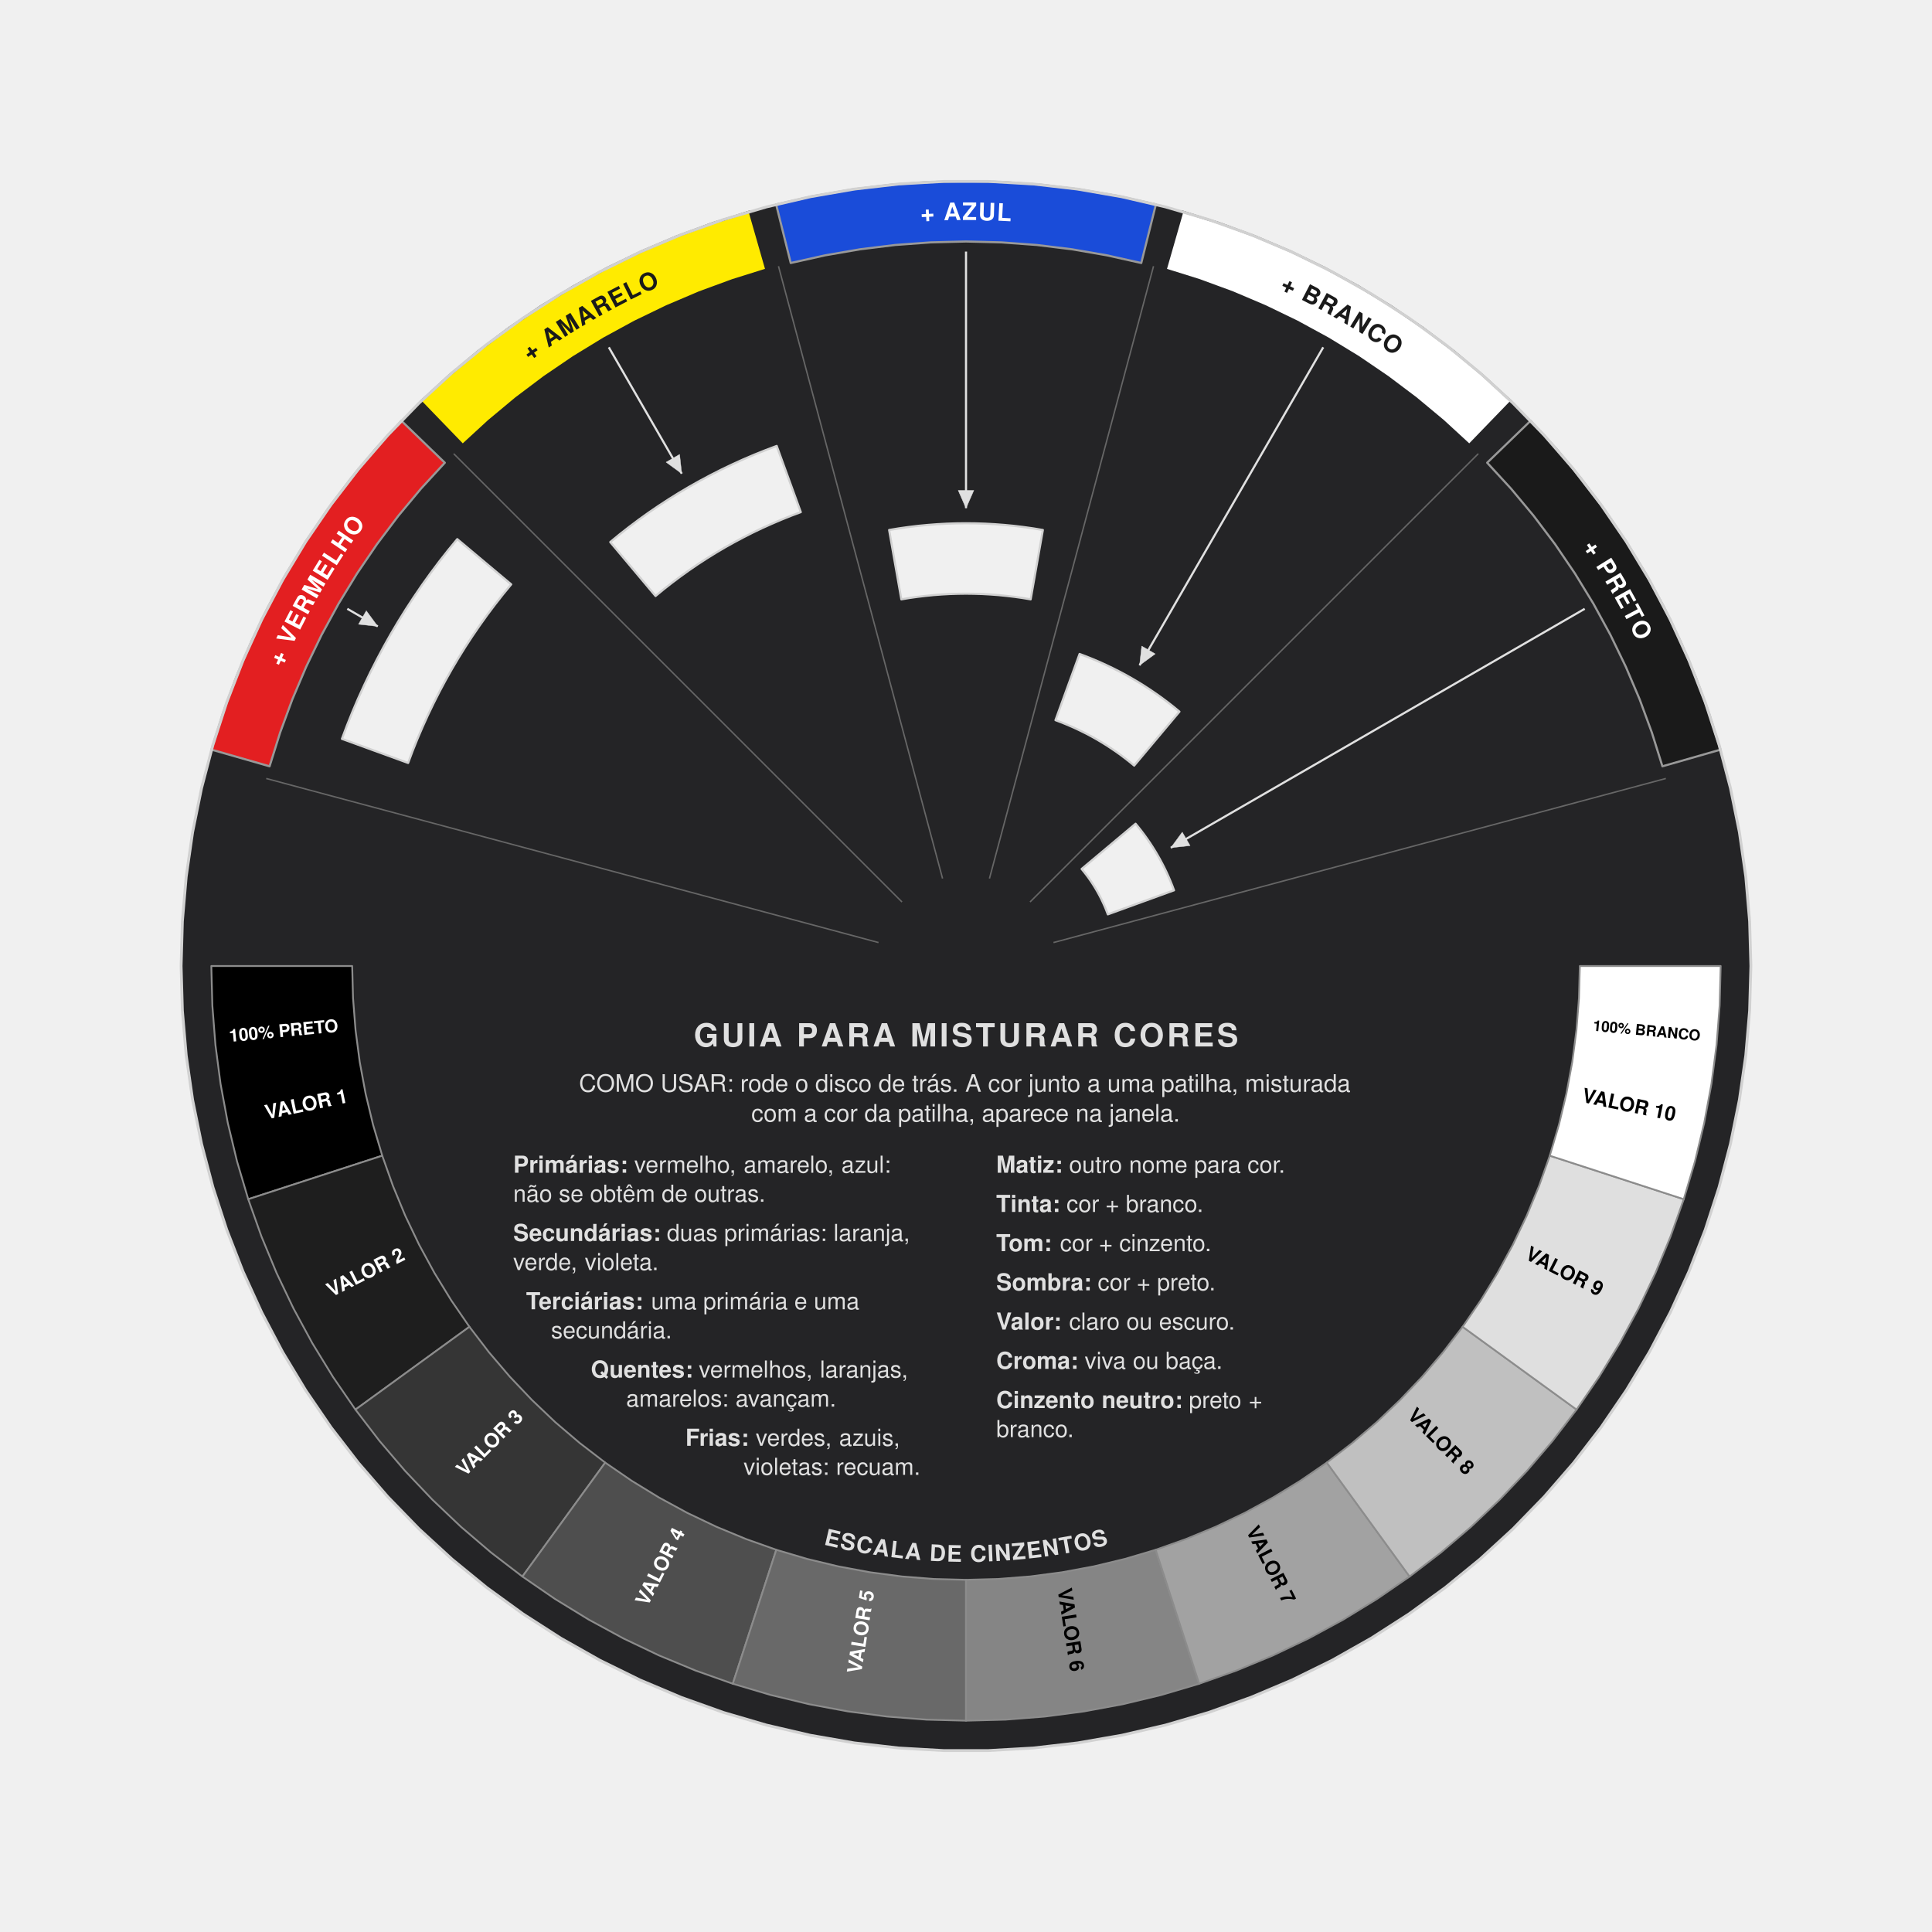
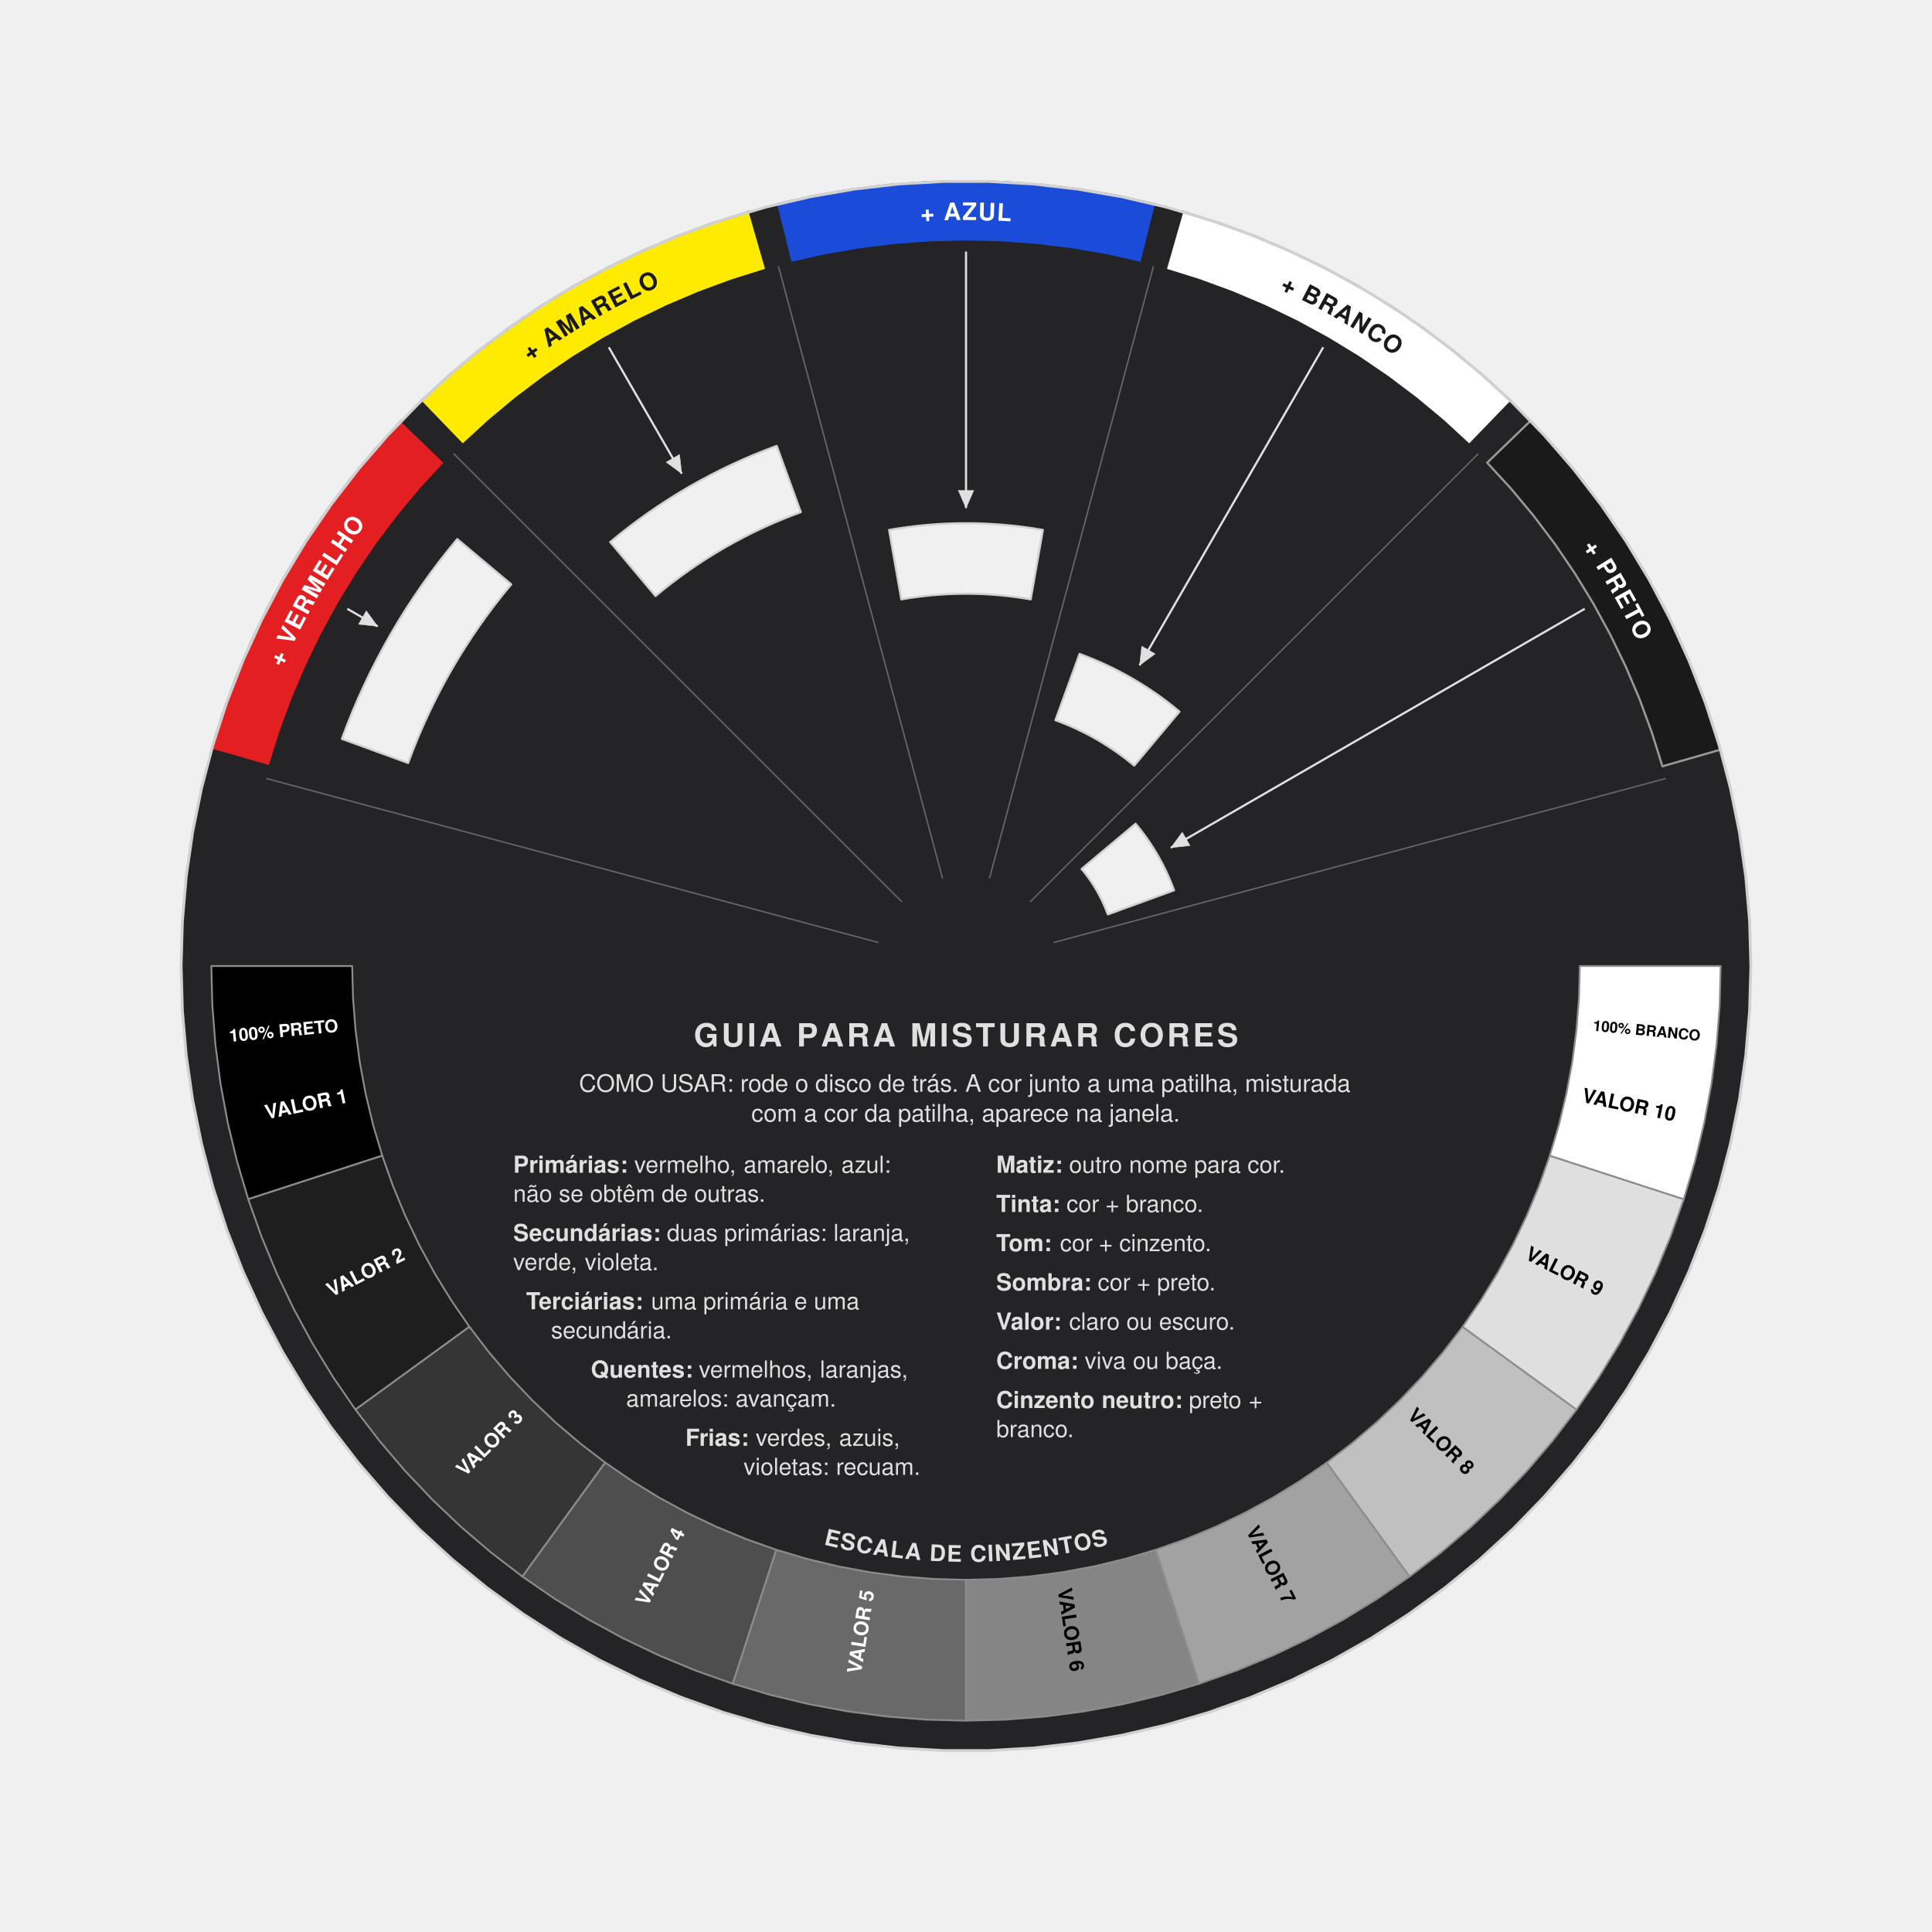
<svg xmlns="http://www.w3.org/2000/svg" viewBox="0 0 544.25 544.25" font-family="Helvetica, Arial, 'Liberation Sans', sans-serif">
  <path d="M493.23,272.13 L492.87,259.50 L491.79,246.92 L489.99,234.42 L487.48,222.05 L484.27,209.83 L480.37,197.82 L475.79,186.06 L470.54,174.57 L464.65,163.40 L458.13,152.59 L451.00,142.17 L443.29,132.17 L435.02,122.62 L426.22,113.57 L416.92,105.03 L407.14,97.03 L396.93,89.61 L386.30,82.79 L375.31,76.58 L363.98,71.00 L352.34,66.09 L340.45,61.85 L328.33,58.29 L316.03,55.43 L303.59,53.27 L291.05,51.83 L278.44,51.11 L265.81,51.11 L253.21,51.83 L240.66,53.27 L228.22,55.43 L215.92,58.29 L203.80,61.85 L191.91,66.09 L180.28,71.00 L168.94,76.58 L157.95,82.79 L147.33,89.61 L137.11,97.03 L127.33,105.03 L118.03,113.57 L109.23,122.62 L100.96,132.17 L93.25,142.17 L86.12,152.59 L79.60,163.40 L73.71,174.57 L68.46,186.06 L63.88,197.82 L59.98,209.83 L56.77,222.05 L54.26,234.42 L52.46,246.92 L51.38,259.50 L51.02,272.13 L51.38,284.75 L52.46,297.33 L54.26,309.83 L56.77,322.20 L59.98,334.42 L63.88,346.43 L68.46,358.19 L73.71,369.68 L79.60,380.85 L86.12,391.66 L93.25,402.09 L100.96,412.09 L109.23,421.63 L118.03,430.69 L127.33,439.22 L137.11,447.22 L147.33,454.64 L157.95,461.47 L168.94,467.68 L180.28,473.25 L191.91,478.16 L203.80,482.41 L215.92,485.96 L228.22,488.82 L240.66,490.98 L253.21,492.42 L265.81,493.14 L278.44,493.14 L291.05,492.42 L303.59,490.98 L316.03,488.82 L328.33,485.96 L340.45,482.41 L352.34,478.16 L363.98,473.25 L375.31,467.68 L386.30,461.47 L396.93,454.64 L407.14,447.22 L416.92,439.22 L426.22,430.69 L435.02,421.63 L443.29,412.09 L451.00,402.09 L458.13,391.66 L464.65,380.85 L470.54,369.68 L475.79,358.19 L480.37,346.43 L484.27,334.42 L487.48,322.20 L489.99,309.83 L491.79,297.33 L492.87,284.75 Z M128.81,151.87 L126.22,155.02 L123.70,158.23 L121.25,161.50 L118.87,164.82 L116.57,168.19 L114.34,171.60 L112.18,175.07 L110.10,178.58 L108.10,182.14 L106.18,185.74 L104.33,189.38 L102.57,193.06 L100.88,196.78 L99.28,200.53 L97.76,204.32 L96.32,208.14 L114.97,214.93 L116.25,211.51 L117.61,208.12 L119.05,204.77 L120.55,201.45 L122.13,198.16 L123.78,194.90 L125.50,191.68 L127.29,188.50 L129.15,185.36 L131.07,182.27 L133.07,179.21 L135.13,176.20 L137.25,173.23 L139.44,170.31 L141.69,167.44 L144.01,164.62 Z M218.80,125.62 L215.62,126.82 L212.46,128.09 L209.34,129.42 L206.24,130.83 L203.17,132.30 L200.14,133.84 L197.14,135.44 L194.17,137.11 L191.25,138.84 L188.36,140.64 L185.51,142.50 L182.70,144.42 L179.94,146.40 L177.22,148.44 L174.54,150.54 L171.91,152.70 L184.67,167.90 L186.96,166.01 L189.30,164.18 L191.67,162.40 L194.08,160.67 L196.53,158.99 L199.02,157.37 L201.54,155.80 L204.09,154.29 L206.68,152.84 L209.30,151.44 L211.95,150.09 L214.62,148.81 L217.33,147.59 L220.06,146.42 L222.81,145.31 L225.59,144.27 Z M293.78,149.30 L291.10,148.85 L288.41,148.47 L285.70,148.14 L283.00,147.88 L280.28,147.67 L277.57,147.52 L274.85,147.43 L272.13,147.40 L269.41,147.43 L266.69,147.52 L263.97,147.67 L261.26,147.88 L258.55,148.14 L255.85,148.47 L253.15,148.85 L250.47,149.30 L253.91,168.84 L256.17,168.46 L258.44,168.14 L260.71,167.87 L262.98,167.64 L265.27,167.47 L267.55,167.34 L269.84,167.27 L272.13,167.24 L274.41,167.27 L276.70,167.34 L278.99,167.47 L281.27,167.64 L283.54,167.87 L285.82,168.14 L288.08,168.46 L290.34,168.84 Z M332.25,200.47 L330.68,199.17 L329.07,197.91 L327.44,196.69 L325.78,195.50 L324.10,194.35 L322.39,193.23 L320.65,192.15 L318.90,191.12 L317.12,190.11 L315.32,189.15 L313.50,188.23 L311.66,187.35 L309.80,186.50 L307.92,185.70 L306.03,184.94 L304.12,184.22 L297.33,202.87 L298.84,203.44 L300.33,204.04 L301.81,204.67 L303.27,205.33 L304.72,206.03 L306.16,206.75 L307.58,207.51 L308.98,208.30 L310.36,209.12 L311.73,209.97 L313.07,210.85 L314.40,211.75 L315.71,212.69 L316.99,213.66 L318.26,214.65 L319.50,215.67 Z M330.73,250.80 L330.25,249.52 L329.74,248.26 L329.21,247.01 L328.65,245.77 L328.06,244.54 L327.44,243.33 L326.80,242.13 L326.13,240.94 L325.44,239.77 L324.72,238.62 L323.98,237.48 L323.21,236.36 L322.42,235.25 L321.60,234.16 L320.76,233.09 L319.90,232.04 L304.70,244.79 L305.29,245.51 L305.86,246.24 L306.42,246.98 L306.96,247.74 L307.48,248.50 L307.99,249.28 L308.48,250.07 L308.95,250.87 L309.40,251.67 L309.84,252.49 L310.26,253.32 L310.66,254.16 L311.04,255.00 L311.41,255.85 L311.75,256.72 L312.08,257.58 Z" fill="#242426" fill-rule="evenodd" />
-   <path d="M113.08,118.54 L105.77,126.49 L98.85,134.79 L92.35,143.42 L86.27,152.35 L80.65,161.57 L75.47,171.06 L70.77,180.79 L66.55,190.73 L62.82,200.87 L59.59,211.18 L75.94,215.87 L78.92,206.35 L82.36,196.99 L86.26,187.81 L90.60,178.83 L95.37,170.08 L100.57,161.57 L106.18,153.32 L112.18,145.35 L118.56,137.69 L125.31,130.35 Z" fill="#e31f21" stroke="#999999" stroke-width="0.60" stroke-linejoin="round" />
+   <path d="M113.08,118.54 L105.77,126.49 L98.85,134.79 L92.35,143.42 L86.27,152.35 L80.65,161.57 L75.47,171.06 L70.77,180.79 L66.55,190.73 L62.82,200.87 L59.59,211.18 L75.94,215.87 L78.92,206.35 L82.36,196.99 L86.26,187.81 L90.60,178.83 L95.37,170.08 L100.57,161.57 L106.18,153.32 L112.18,145.35 L118.56,137.69 L125.31,130.35 Z" fill="#e31f21" stroke="#242426" stroke-width="0.60" stroke-linejoin="round" />
  <text x="79.51" y="188.06" font-size="6.80" fill="#ffffff" font-weight="bold" transform="rotate(-65.88 79.51 188.06)">+</text>
  <text x="82.19" y="182.17" font-size="6.80" fill="#ffffff" font-weight="bold" transform="rotate(-64.04 82.19 182.17)">V</text>
  <text x="84.31" y="177.83" font-size="6.80" fill="#ffffff" font-weight="bold" transform="rotate(-62.72 84.31 177.83)">E</text>
  <text x="86.52" y="173.53" font-size="6.80" fill="#ffffff" font-weight="bold" transform="rotate(-61.35 86.52 173.53)">R</text>
  <text x="89.02" y="168.96" font-size="6.80" fill="#ffffff" font-weight="bold" transform="rotate(-59.83 89.02 168.96)">M</text>
  <text x="92.03" y="163.81" font-size="6.80" fill="#ffffff" font-weight="bold" transform="rotate(-58.36 92.03 163.81)">E</text>
  <text x="94.57" y="159.69" font-size="6.80" fill="#ffffff" font-weight="bold" transform="rotate(-57.09 94.57 159.69)">L</text>
  <text x="96.99" y="155.95" font-size="6.80" fill="#ffffff" font-weight="bold" transform="rotate(-55.77 96.99 155.95)">H</text>
  <text x="99.92" y="151.65" font-size="6.80" fill="#ffffff" font-weight="bold" transform="rotate(-54.30 99.92 151.65)">O</text>
  <path d="M128.81,151.87 L126.22,155.02 L123.70,158.23 L121.25,161.50 L118.87,164.82 L116.57,168.19 L114.34,171.60 L112.18,175.07 L110.10,178.58 L108.10,182.14 L106.18,185.74 L104.33,189.38 L102.57,193.06 L100.88,196.78 L99.28,200.53 L97.76,204.32 L96.32,208.14 L114.97,214.93 L116.25,211.51 L117.61,208.12 L119.05,204.77 L120.55,201.45 L122.13,198.16 L123.78,194.90 L125.50,191.68 L127.29,188.50 L129.15,185.36 L131.07,182.27 L133.07,179.21 L135.13,176.20 L137.25,173.23 L139.44,170.31 L141.69,167.44 L144.01,164.62 Z" fill="none" stroke="#d1d1d1" stroke-width="0.60" stroke-linejoin="round" />
  <path d="M97.83,171.50 L106.42,176.46" fill="none" stroke="#e0e0e0" stroke-width="0.60" stroke-linejoin="round" />
  <path d="M106.42,176.46 L100.99,175.86 L103.19,172.05 Z" fill="#e0e0e0" stroke="#e0e0e0" stroke-width="0.10" stroke-linejoin="round" />
  <path d="M211.18,59.59 L200.87,62.82 L190.73,66.55 L180.79,70.77 L171.06,75.47 L161.57,80.65 L152.35,86.27 L143.42,92.35 L134.79,98.85 L126.49,105.77 L118.54,113.08 L130.35,125.31 L137.69,118.56 L145.35,112.18 L153.32,106.18 L161.57,100.57 L170.08,95.37 L178.83,90.60 L187.81,86.26 L196.99,82.36 L206.35,78.92 L215.87,75.94 Z" fill="#ffeb00" stroke="#242426" stroke-width="0.60" stroke-linejoin="round" />
  <text x="149.16" y="101.70" font-size="6.80" fill="#1a1a1a" font-weight="bold" transform="rotate(-35.27 149.16 101.70)">+</text>
  <text x="154.45" y="97.99" font-size="6.80" fill="#1a1a1a" font-weight="bold" transform="rotate(-33.38 154.45 97.99)">A</text>
  <text x="158.80" y="95.13" font-size="6.80" fill="#1a1a1a" font-weight="bold" transform="rotate(-31.86 158.80 95.13)">M</text>
  <text x="163.87" y="91.99" font-size="6.80" fill="#1a1a1a" font-weight="bold" transform="rotate(-30.33 163.87 91.99)">A</text>
  <text x="168.37" y="89.36" font-size="6.80" fill="#1a1a1a" font-weight="bold" transform="rotate(-28.91 168.37 89.36)">R</text>
  <text x="172.93" y="86.85" font-size="6.80" fill="#1a1a1a" font-weight="bold" transform="rotate(-27.54 172.93 86.85)">E</text>
  <text x="177.22" y="84.61" font-size="6.80" fill="#1a1a1a" font-weight="bold" transform="rotate(-26.28 177.22 84.61)">L</text>
  <text x="181.22" y="82.64" font-size="6.80" fill="#1a1a1a" font-weight="bold" transform="rotate(-24.91 181.22 82.64)">O</text>
  <path d="M218.80,125.62 L215.62,126.82 L212.46,128.09 L209.34,129.42 L206.24,130.83 L203.17,132.30 L200.14,133.84 L197.14,135.44 L194.17,137.11 L191.25,138.84 L188.36,140.64 L185.51,142.50 L182.70,144.42 L179.94,146.40 L177.22,148.44 L174.54,150.54 L171.91,152.70 L184.67,167.90 L186.96,166.01 L189.30,164.18 L191.67,162.40 L194.08,160.67 L196.53,158.99 L199.02,157.37 L201.54,155.80 L204.09,154.29 L206.68,152.84 L209.30,151.44 L211.95,150.09 L214.62,148.81 L217.33,147.59 L220.06,146.42 L222.81,145.31 L225.59,144.27 Z" fill="none" stroke="#d1d1d1" stroke-width="0.60" stroke-linejoin="round" />
  <path d="M171.50,97.83 L192.05,133.43" fill="none" stroke="#e0e0e0" stroke-width="0.60" stroke-linejoin="round" />
  <path d="M192.05,133.43 L187.64,130.20 L191.45,128.00 Z" fill="#e0e0e0" stroke="#e0e0e0" stroke-width="0.10" stroke-linejoin="round" />
-   <path d="M325.62,57.59 L315.07,55.23 L304.43,53.40 L293.70,52.08 L282.93,51.29 L272.13,51.02 L261.33,51.29 L250.55,52.08 L239.83,53.40 L229.18,55.23 L218.64,57.59 L222.75,74.09 L232.48,71.92 L242.31,70.22 L252.21,69.01 L262.16,68.28 L272.13,68.03 L282.10,68.28 L292.04,69.01 L301.94,70.22 L311.77,71.92 L321.50,74.09 Z" fill="#1a4cd9" stroke="#999999" stroke-width="0.60" stroke-linejoin="round" />
+   <path d="M325.62,57.59 L315.07,55.23 L304.43,53.40 L293.70,52.08 L282.93,51.29 L272.13,51.02 L261.33,51.29 L250.55,52.08 L239.83,53.40 L229.18,55.23 L218.64,57.59 L222.75,74.09 L232.48,71.92 L242.31,70.22 L252.21,69.01 L262.16,68.28 L272.13,68.03 L282.10,68.28 L292.04,69.01 L301.94,70.22 L311.77,71.92 L321.50,74.09 Z" fill="#1a4cd9" stroke="#242426" stroke-width="0.60" stroke-linejoin="round" />
  <text x="259.39" y="62.35" font-size="6.80" fill="#ffffff" font-weight="bold" transform="rotate(-2.93 259.39 62.35)">+</text>
  <text x="265.84" y="62.06" font-size="6.80" fill="#ffffff" font-weight="bold" transform="rotate(-1.04 265.84 62.06)">A</text>
  <text x="271.05" y="61.97" font-size="6.80" fill="#ffffff" font-weight="bold" transform="rotate(0.27 271.05 61.97)">Z</text>
  <text x="275.51" y="61.99" font-size="6.80" fill="#ffffff" font-weight="bold" transform="rotate(1.59 275.51 61.99)">U</text>
  <text x="280.71" y="62.14" font-size="6.80" fill="#ffffff" font-weight="bold" transform="rotate(2.91 280.71 62.14)">L</text>
  <path d="M293.78,149.30 L291.10,148.85 L288.41,148.47 L285.70,148.14 L283.00,147.88 L280.28,147.67 L277.57,147.52 L274.85,147.43 L272.13,147.40 L269.41,147.43 L266.69,147.52 L263.97,147.67 L261.26,147.88 L258.55,148.14 L255.85,148.47 L253.15,148.85 L250.47,149.30 L253.91,168.84 L256.17,168.46 L258.44,168.14 L260.71,167.87 L262.98,167.64 L265.27,167.47 L267.55,167.34 L269.84,167.27 L272.13,167.24 L274.41,167.27 L276.70,167.34 L278.99,167.47 L281.27,167.64 L283.54,167.87 L285.82,168.14 L288.08,168.46 L290.34,168.84 Z" fill="none" stroke="#d1d1d1" stroke-width="0.60" stroke-linejoin="round" />
  <path d="M272.13,70.87 L272.13,143.15" fill="none" stroke="#e0e0e0" stroke-width="0.60" stroke-linejoin="round" />
  <path d="M272.13,143.15 L269.93,138.15 L274.33,138.15 Z" fill="#e0e0e0" stroke="#e0e0e0" stroke-width="0.10" stroke-linejoin="round" />
  <path d="M425.72,113.08 L417.76,105.77 L409.46,98.85 L400.83,92.35 L391.90,86.27 L382.68,80.65 L373.19,75.47 L363.46,70.77 L353.52,66.55 L343.38,62.82 L333.07,59.59 L328.38,75.94 L337.90,78.92 L347.26,82.36 L356.44,86.26 L365.42,90.60 L374.17,95.37 L382.69,100.57 L390.93,106.18 L398.90,112.18 L406.56,118.56 L413.90,125.31 Z" fill="#ffffff" stroke="#242426" stroke-width="0.60" stroke-linejoin="round" />
  <text x="360.43" y="81.42" font-size="6.80" fill="#1a1a1a" font-weight="bold" transform="rotate(25.39 360.43 81.42)">+</text>
  <text x="366.26" y="84.22" font-size="6.80" fill="#1a1a1a" font-weight="bold" transform="rotate(27.28 366.26 84.22)">B</text>
  <text x="370.89" y="86.61" font-size="6.80" fill="#1a1a1a" font-weight="bold" transform="rotate(28.70 370.89 86.61)">R</text>
  <text x="375.45" y="89.12" font-size="6.80" fill="#1a1a1a" font-weight="bold" transform="rotate(30.12 375.45 89.12)">A</text>
  <text x="379.96" y="91.73" font-size="6.80" fill="#1a1a1a" font-weight="bold" transform="rotate(31.54 379.96 91.73)">N</text>
  <text x="384.40" y="94.46" font-size="6.80" fill="#1a1a1a" font-weight="bold" transform="rotate(32.96 384.40 94.46)">C</text>
  <text x="388.77" y="97.30" font-size="6.80" fill="#1a1a1a" font-weight="bold" transform="rotate(34.43 388.77 97.30)">O</text>
  <path d="M332.25,200.47 L330.68,199.17 L329.07,197.91 L327.44,196.69 L325.78,195.50 L324.10,194.35 L322.39,193.23 L320.65,192.15 L318.90,191.12 L317.12,190.11 L315.32,189.15 L313.50,188.23 L311.66,187.35 L309.80,186.50 L307.92,185.70 L306.03,184.94 L304.12,184.22 L297.33,202.87 L298.84,203.44 L300.33,204.04 L301.81,204.67 L303.27,205.33 L304.72,206.03 L306.16,206.75 L307.58,207.51 L308.98,208.30 L310.36,209.12 L311.73,209.97 L313.07,210.85 L314.40,211.75 L315.71,212.69 L316.99,213.66 L318.26,214.65 L319.50,215.67 Z" fill="none" stroke="#d1d1d1" stroke-width="0.60" stroke-linejoin="round" />
  <path d="M372.76,97.83 L321.02,187.43" fill="none" stroke="#e0e0e0" stroke-width="0.60" stroke-linejoin="round" />
  <path d="M321.02,187.43 L321.62,182.00 L325.43,184.20 Z" fill="#e0e0e0" stroke="#e0e0e0" stroke-width="0.10" stroke-linejoin="round" />
  <path d="M484.66,211.18 L481.43,200.87 L477.70,190.73 L473.48,180.79 L468.78,171.06 L463.61,161.57 L457.98,152.35 L451.90,143.42 L445.40,134.79 L438.49,126.49 L431.17,118.54 L418.94,130.35 L425.69,137.69 L432.07,145.35 L438.08,153.32 L443.68,161.57 L448.88,170.08 L453.65,178.83 L457.99,187.81 L461.89,196.99 L465.33,206.35 L468.31,215.87 Z" fill="#1a1a1a" stroke="#999999" stroke-width="0.60" stroke-linejoin="round" />
  <text x="445.87" y="153.88" font-size="6.80" fill="#ffffff" font-weight="bold" transform="rotate(56.30 445.87 153.88)">+</text>
  <text x="449.42" y="159.28" font-size="6.80" fill="#ffffff" font-weight="bold" transform="rotate(58.14 449.42 159.28)">P</text>
  <text x="451.97" y="163.39" font-size="6.80" fill="#ffffff" font-weight="bold" transform="rotate(59.51 451.97 163.39)">R</text>
  <text x="454.61" y="167.88" font-size="6.80" fill="#ffffff" font-weight="bold" transform="rotate(60.88 454.61 167.88)">E</text>
  <text x="456.96" y="172.11" font-size="6.80" fill="#ffffff" font-weight="bold" transform="rotate(62.15 456.96 172.11)">T</text>
  <text x="459.04" y="176.04" font-size="6.80" fill="#ffffff" font-weight="bold" transform="rotate(63.52 459.04 176.04)">O</text>
  <path d="M330.73,250.80 L330.25,249.52 L329.74,248.26 L329.21,247.01 L328.65,245.77 L328.06,244.54 L327.44,243.33 L326.80,242.13 L326.13,240.94 L325.44,239.77 L324.72,238.62 L323.98,237.48 L323.21,236.36 L322.42,235.25 L321.60,234.16 L320.76,233.09 L319.90,232.04 L304.70,244.79 L305.29,245.51 L305.86,246.24 L306.42,246.98 L306.96,247.74 L307.48,248.50 L307.99,249.28 L308.48,250.07 L308.95,250.87 L309.40,251.67 L309.84,252.49 L310.26,253.32 L310.66,254.16 L311.04,255.00 L311.41,255.85 L311.75,256.72 L312.08,257.58 Z" fill="none" stroke="#d1d1d1" stroke-width="0.60" stroke-linejoin="round" />
  <path d="M446.42,171.50 L329.82,238.82" fill="none" stroke="#e0e0e0" stroke-width="0.60" stroke-linejoin="round" />
  <path d="M329.82,238.82 L333.05,234.41 L335.25,238.22 Z" fill="#e0e0e0" stroke="#e0e0e0" stroke-width="0.10" stroke-linejoin="round" />
  <path d="M247.48,265.52 L74.99,219.30" fill="none" stroke="#666666" stroke-width="0.40" stroke-linejoin="round" />
  <path d="M254.09,254.09 L127.81,127.81" fill="none" stroke="#666666" stroke-width="0.40" stroke-linejoin="round" />
  <path d="M265.52,247.48 L219.30,74.99" fill="none" stroke="#666666" stroke-width="0.40" stroke-linejoin="round" />
  <path d="M278.73,247.48 L324.95,74.99" fill="none" stroke="#666666" stroke-width="0.40" stroke-linejoin="round" />
  <path d="M290.17,254.09 L416.44,127.81" fill="none" stroke="#666666" stroke-width="0.40" stroke-linejoin="round" />
  <path d="M296.77,265.52 L469.27,219.30" fill="none" stroke="#666666" stroke-width="0.40" stroke-linejoin="round" />
  <path d="M59.53,272.13 L59.82,283.25 L60.69,294.35 L62.14,305.38 L64.17,316.33 L66.77,327.15 L69.93,337.82 L107.68,325.56 L105.10,316.88 L102.99,308.08 L101.34,299.18 L100.16,290.20 L99.45,281.18 L99.21,272.13 Z" fill="#000000" stroke="#8c8c8c" stroke-width="0.50" stroke-linejoin="round" />
  <text x="64.68" y="293.52" font-size="4.95" fill="#ffffff" font-weight="bold" transform="rotate(-5.40 64.68 293.52)">100% PRETO</text>
  <text x="75.08" y="315.35" font-size="5.60" fill="#ffffff" font-weight="bold" transform="rotate(-11.80 75.08 315.35)">VALOR 1</text>
  <path d="M69.93,337.82 L73.65,348.31 L77.91,358.60 L82.70,368.64 L88.01,378.43 L93.83,387.92 L100.13,397.09 L132.24,373.76 L127.11,366.30 L122.38,358.58 L118.06,350.63 L114.16,342.46 L110.70,334.09 L107.68,325.56 Z" fill="#1e1e1e" stroke="#8c8c8c" stroke-width="0.50" stroke-linejoin="round" />
  <text x="93.31" y="365.50" font-size="5.60" fill="#ffffff" font-weight="bold" transform="rotate(-27.00 93.31 365.50)">VALOR 2</text>
  <path d="M100.13,397.09 L106.91,405.92 L114.13,414.38 L121.80,422.46 L129.87,430.12 L138.33,437.35 L147.16,444.12 L170.49,412.02 L163.31,406.50 L156.42,400.63 L149.86,394.39 L143.63,387.83 L137.75,380.94 L132.24,373.76 Z" fill="#353535" stroke="#8c8c8c" stroke-width="0.50" stroke-linejoin="round" />
  <text x="130.91" y="416.19" font-size="5.60" fill="#ffffff" font-weight="bold" transform="rotate(-45.00 130.91 416.19)">VALOR 3</text>
  <path d="M147.16,444.12 L156.34,450.43 L165.83,456.24 L175.61,461.55 L185.65,466.34 L195.94,470.60 L206.43,474.32 L218.69,436.58 L210.16,433.55 L201.80,430.09 L193.62,426.19 L185.67,421.87 L177.95,417.14 L170.49,412.02 Z" fill="#4e4e4e" stroke="#8c8c8c" stroke-width="0.50" stroke-linejoin="round" />
  <text x="182.34" y="452.77" font-size="5.60" fill="#ffffff" font-weight="bold" transform="rotate(-63.00 182.34 452.77)">VALOR 4</text>
  <path d="M206.43,474.32 L217.10,477.48 L227.92,480.08 L238.87,482.11 L249.90,483.56 L261.00,484.43 L272.13,484.72 L272.13,445.04 L263.08,444.80 L254.05,444.09 L245.08,442.91 L236.18,441.26 L227.37,439.15 L218.69,436.58 Z" fill="#696969" stroke="#8c8c8c" stroke-width="0.50" stroke-linejoin="round" />
  <text x="242.56" y="471.68" font-size="5.60" fill="#ffffff" font-weight="bold" transform="rotate(-81.00 242.56 471.68)">VALOR 5</text>
  <path d="M272.13,484.72 L283.25,484.43 L294.35,483.56 L305.38,482.11 L316.33,480.08 L327.15,477.48 L337.82,474.32 L325.56,436.58 L316.88,439.15 L308.08,441.26 L299.18,442.91 L290.20,444.09 L281.18,444.80 L272.13,445.04 Z" fill="#858585" stroke="#8c8c8c" stroke-width="0.50" stroke-linejoin="round" />
  <text x="297.89" y="447.71" font-size="5.60" fill="#000000" font-weight="bold" transform="rotate(81.00 297.89 447.71)">VALOR 6</text>
  <path d="M337.82,474.32 L348.31,470.60 L358.60,466.34 L368.64,461.55 L378.43,456.24 L387.92,450.43 L397.09,444.12 L373.76,412.02 L366.30,417.14 L358.58,421.87 L350.63,426.19 L342.46,430.09 L334.09,433.55 L325.56,436.58 Z" fill="#a2a2a2" stroke="#8c8c8c" stroke-width="0.50" stroke-linejoin="round" />
  <text x="350.89" y="431.15" font-size="5.60" fill="#000000" font-weight="bold" transform="rotate(63.00 350.89 431.15)">VALOR 7</text>
  <path d="M397.09,444.12 L405.92,437.35 L414.38,430.12 L422.46,422.46 L430.12,414.38 L437.35,405.92 L444.12,397.09 L412.02,373.76 L406.50,380.94 L400.63,387.83 L394.39,394.39 L387.83,400.63 L380.94,406.50 L373.76,412.02 Z" fill="#c0c0c0" stroke="#8c8c8c" stroke-width="0.50" stroke-linejoin="round" />
  <text x="396.18" y="399.03" font-size="5.60" fill="#000000" font-weight="bold" transform="rotate(45.00 396.18 399.03)">VALOR 8</text>
  <path d="M444.12,397.09 L450.43,387.92 L456.24,378.43 L461.55,368.64 L466.34,358.60 L470.60,348.31 L474.32,337.82 L436.58,325.56 L433.55,334.09 L430.09,342.46 L426.19,350.63 L421.87,358.58 L417.14,366.30 L412.02,373.76 Z" fill="#dfdfdf" stroke="#8c8c8c" stroke-width="0.50" stroke-linejoin="round" />
  <text x="429.32" y="354.48" font-size="5.60" fill="#000000" font-weight="bold" transform="rotate(27.00 429.32 354.48)">VALOR 9</text>
  <path d="M474.32,337.82 L477.48,327.15 L480.08,316.33 L482.11,305.38 L483.56,294.35 L484.43,283.25 L484.72,272.13 L445.04,272.13 L444.80,281.18 L444.09,290.20 L442.91,299.18 L441.26,308.08 L439.15,316.88 L436.58,325.56 Z" fill="#ffffff" stroke="#8c8c8c" stroke-width="0.50" stroke-linejoin="round" />
  <text x="448.64" y="290.33" font-size="4.20" fill="#000000" font-weight="bold" transform="rotate(5.40 448.64 290.33)">100% BRANCO</text>
  <text x="445.41" y="310.39" font-size="5.60" fill="#000000" font-weight="bold" transform="rotate(11.80 445.41 310.39)">VALOR 10</text>
  <text x="231.95" y="435.11" font-size="6.40" fill="#e0e0e0" font-weight="bold" transform="rotate(13.12 231.95 435.11)">E</text>
  <text x="236.40" y="436.14" font-size="6.40" fill="#e0e0e0" font-weight="bold" transform="rotate(11.56 236.40 436.14)">S</text>
  <text x="240.88" y="437.05" font-size="6.40" fill="#e0e0e0" font-weight="bold" transform="rotate(9.94 240.88 437.05)">C</text>
  <text x="245.72" y="437.90" font-size="6.40" fill="#e0e0e0" font-weight="bold" transform="rotate(8.26 245.72 437.90)">A</text>
  <text x="250.59" y="438.60" font-size="6.40" fill="#e0e0e0" font-weight="bold" transform="rotate(6.70 250.59 438.60)">L</text>
  <text x="254.78" y="439.09" font-size="6.40" fill="#e0e0e0" font-weight="bold" transform="rotate(5.14 254.78 439.09)">A</text>
  <text x="261.75" y="439.67" font-size="6.40" fill="#e0e0e0" font-weight="bold" transform="rotate(2.75 261.75 439.67)">D</text>
  <text x="266.67" y="439.90" font-size="6.40" fill="#e0e0e0" font-weight="bold" transform="rotate(1.13 266.67 439.90)">E</text>
  <text x="273.32" y="439.98" font-size="6.40" fill="#e0e0e0" font-weight="bold" transform="rotate(-1.19 273.32 439.98)">C</text>
  <text x="278.24" y="439.86" font-size="6.40" fill="#e0e0e0" font-weight="bold" transform="rotate(-2.39 278.24 439.86)">I</text>
  <text x="280.31" y="439.79" font-size="6.40" fill="#e0e0e0" font-weight="bold" transform="rotate(-3.58 280.31 439.79)">N</text>
  <text x="285.22" y="439.47" font-size="6.40" fill="#e0e0e0" font-weight="bold" transform="rotate(-5.14 285.22 439.47)">Z</text>
  <text x="289.42" y="439.09" font-size="6.40" fill="#e0e0e0" font-weight="bold" transform="rotate(-6.64 289.42 439.09)">E</text>
  <text x="293.96" y="438.56" font-size="6.40" fill="#e0e0e0" font-weight="bold" transform="rotate(-8.26 293.96 438.56)">N</text>
  <text x="298.82" y="437.85" font-size="6.40" fill="#e0e0e0" font-weight="bold" transform="rotate(-9.82 298.82 437.85)">T</text>
  <text x="302.97" y="437.13" font-size="6.40" fill="#e0e0e0" font-weight="bold" transform="rotate(-11.44 302.97 437.13)">O</text>
  <text x="308.15" y="436.08" font-size="6.40" fill="#e0e0e0" font-weight="bold" transform="rotate(-13.12 308.15 436.08)">S</text>
  <text x="195.43" y="294.80" font-size="9.00" fill="#e0e0e0" font-weight="bold">G</text>
  <text x="203.23" y="294.80" font-size="9.00" fill="#e0e0e0" font-weight="bold">U</text>
  <text x="210.53" y="294.80" font-size="9.00" fill="#e0e0e0" font-weight="bold">I</text>
  <text x="213.83" y="294.80" font-size="9.00" fill="#e0e0e0" font-weight="bold">A</text>
  <text x="224.43" y="294.80" font-size="9.00" fill="#e0e0e0" font-weight="bold">P</text>
  <text x="231.23" y="294.80" font-size="9.00" fill="#e0e0e0" font-weight="bold">A</text>
  <text x="238.53" y="294.80" font-size="9.00" fill="#e0e0e0" font-weight="bold">R</text>
  <text x="245.83" y="294.80" font-size="9.00" fill="#e0e0e0" font-weight="bold">A</text>
  <text x="256.43" y="294.80" font-size="9.00" fill="#e0e0e0" font-weight="bold">M</text>
  <text x="264.72" y="294.80" font-size="9.00" fill="#e0e0e0" font-weight="bold">I</text>
  <text x="268.03" y="294.80" font-size="9.00" fill="#e0e0e0" font-weight="bold">S</text>
  <text x="274.83" y="294.80" font-size="9.00" fill="#e0e0e0" font-weight="bold">T</text>
  <text x="281.13" y="294.80" font-size="9.00" fill="#e0e0e0" font-weight="bold">U</text>
  <text x="288.43" y="294.80" font-size="9.00" fill="#e0e0e0" font-weight="bold">R</text>
  <text x="295.72" y="294.80" font-size="9.00" fill="#e0e0e0" font-weight="bold">A</text>
  <text x="303.02" y="294.80" font-size="9.00" fill="#e0e0e0" font-weight="bold">R</text>
  <text x="313.62" y="294.80" font-size="9.00" fill="#e0e0e0" font-weight="bold">C</text>
  <text x="320.92" y="294.80" font-size="9.00" fill="#e0e0e0" font-weight="bold">O</text>
  <text x="328.72" y="294.80" font-size="9.00" fill="#e0e0e0" font-weight="bold">R</text>
  <text x="336.02" y="294.80" font-size="9.00" fill="#e0e0e0" font-weight="bold">E</text>
  <text x="342.82" y="294.80" font-size="9.00" fill="#e0e0e0" font-weight="bold">S</text>
  <text x="163.09" y="307.56" font-size="6.80" fill="#e0e0e0">COMO USAR: rode o disco de trás. A cor junto a uma patilha, misturada</text>
  <text x="211.65" y="315.96" font-size="6.80" fill="#e0e0e0">com a cor da patilha, aparece na janela.</text>
  <text x="144.57" y="330.36" font-size="6.60" fill="#e0e0e0" font-weight="bold">Primárias:</text>
  <text x="178.68" y="330.36" font-size="6.60" fill="#e0e0e0">vermelho,</text>
  <text x="209.49" y="330.36" font-size="6.60" fill="#e0e0e0">amarelo,</text>
  <text x="237.00" y="330.36" font-size="6.60" fill="#e0e0e0">azul:</text>
  <text x="144.57" y="338.54" font-size="6.60" fill="#e0e0e0">não</text>
  <text x="157.41" y="338.54" font-size="6.60" fill="#e0e0e0">se</text>
  <text x="166.21" y="338.54" font-size="6.60" fill="#e0e0e0">obtêm</text>
  <text x="186.39" y="338.54" font-size="6.60" fill="#e0e0e0">de</text>
  <text x="195.57" y="338.54" font-size="6.60" fill="#e0e0e0">outras.</text>
  <text x="144.57" y="349.59" font-size="6.60" fill="#e0e0e0" font-weight="bold">Secundárias:</text>
  <text x="187.85" y="349.59" font-size="6.60" fill="#e0e0e0">duas</text>
  <text x="203.99" y="349.59" font-size="6.60" fill="#e0e0e0">primárias:</text>
  <text x="234.80" y="349.59" font-size="6.60" fill="#e0e0e0">laranja,</text>
  <text x="144.57" y="357.78" font-size="6.60" fill="#e0e0e0">verde,</text>
  <text x="164.74" y="357.78" font-size="6.60" fill="#e0e0e0">violeta.</text>
  <text x="148.20" y="368.82" font-size="6.60" fill="#e0e0e0" font-weight="bold">Terciárias:</text>
  <text x="183.42" y="368.82" font-size="6.60" fill="#e0e0e0">uma</text>
  <text x="198.09" y="368.82" font-size="6.60" fill="#e0e0e0">primária</text>
  <text x="223.75" y="368.82" font-size="6.60" fill="#e0e0e0">e</text>
  <text x="229.26" y="368.82" font-size="6.60" fill="#e0e0e0">uma</text>
  <text x="155.22" y="377.01" font-size="6.60" fill="#e0e0e0">secundária.</text>
  <text x="166.42" y="388.06" font-size="6.60" fill="#e0e0e0" font-weight="bold">Quentes:</text>
  <text x="196.86" y="388.06" font-size="6.60" fill="#e0e0e0">vermelhos,</text>
  <text x="230.97" y="388.06" font-size="6.60" fill="#e0e0e0">laranjas,</text>
  <text x="176.38" y="396.24" font-size="6.60" fill="#e0e0e0">amarelos:</text>
  <text x="207.19" y="396.24" font-size="6.60" fill="#e0e0e0">avançam.</text>
  <text x="193.09" y="407.29" font-size="6.60" fill="#e0e0e0" font-weight="bold">Frias:</text>
  <text x="212.89" y="407.29" font-size="6.60" fill="#e0e0e0">verdes,</text>
  <text x="236.37" y="407.29" font-size="6.60" fill="#e0e0e0">azuis,</text>
  <text x="209.46" y="415.47" font-size="6.60" fill="#e0e0e0">violetas:</text>
  <text x="235.50" y="415.47" font-size="6.60" fill="#e0e0e0">recuam.</text>
  <text x="280.63" y="330.36" font-size="6.60" fill="#e0e0e0" font-weight="bold">Matiz:</text>
  <text x="301.16" y="330.36" font-size="6.60" fill="#e0e0e0">outro</text>
  <text x="318.04" y="330.36" font-size="6.60" fill="#e0e0e0">nome</text>
  <text x="336.38" y="330.36" font-size="6.60" fill="#e0e0e0">para</text>
  <text x="351.42" y="330.36" font-size="6.60" fill="#e0e0e0">cor.</text>
  <text x="280.63" y="341.41" font-size="6.60" fill="#e0e0e0" font-weight="bold">Tinta:</text>
  <text x="300.43" y="341.41" font-size="6.60" fill="#e0e0e0">cor</text>
  <text x="311.43" y="341.41" font-size="6.60" fill="#e0e0e0">+</text>
  <text x="317.12" y="341.41" font-size="6.60" fill="#e0e0e0">branco.</text>
  <text x="280.63" y="352.46" font-size="6.60" fill="#e0e0e0" font-weight="bold">Tom:</text>
  <text x="298.60" y="352.46" font-size="6.60" fill="#e0e0e0">cor</text>
  <text x="309.60" y="352.46" font-size="6.60" fill="#e0e0e0">+</text>
  <text x="315.29" y="352.46" font-size="6.60" fill="#e0e0e0">cinzento.</text>
  <text x="280.63" y="363.50" font-size="6.60" fill="#e0e0e0" font-weight="bold">Sombra:</text>
  <text x="309.23" y="363.50" font-size="6.60" fill="#e0e0e0">cor</text>
  <text x="320.24" y="363.50" font-size="6.60" fill="#e0e0e0">+</text>
  <text x="325.93" y="363.50" font-size="6.60" fill="#e0e0e0">preto.</text>
  <text x="280.63" y="374.55" font-size="6.60" fill="#e0e0e0" font-weight="bold">Valor:</text>
  <text x="301.17" y="374.55" font-size="6.60" fill="#e0e0e0">claro</text>
  <text x="317.31" y="374.55" font-size="6.60" fill="#e0e0e0">ou</text>
  <text x="326.48" y="374.55" font-size="6.60" fill="#e0e0e0">escuro.</text>
  <text x="280.63" y="385.60" font-size="6.60" fill="#e0e0e0" font-weight="bold">Croma:</text>
  <text x="305.56" y="385.60" font-size="6.60" fill="#e0e0e0">viva</text>
  <text x="319.13" y="385.60" font-size="6.60" fill="#e0e0e0">ou</text>
  <text x="328.31" y="385.60" font-size="6.60" fill="#e0e0e0">baça.</text>
  <text x="280.63" y="396.65" font-size="6.60" fill="#e0e0e0" font-weight="bold">Cinzento</text>
  <text x="310.33" y="396.65" font-size="6.60" fill="#e0e0e0" font-weight="bold">neutro:</text>
  <text x="334.90" y="396.65" font-size="6.60" fill="#e0e0e0">preto</text>
  <text x="351.77" y="396.65" font-size="6.60" fill="#e0e0e0">+</text>
  <text x="280.63" y="404.83" font-size="6.60" fill="#e0e0e0">branco.</text>
  <path d="M493.23,272.13 L492.87,259.50 L491.79,246.92 L489.99,234.42 L487.48,222.05 L484.27,209.83 L480.37,197.82 L475.79,186.06 L470.54,174.57 L464.65,163.40 L458.13,152.59 L451.00,142.17 L443.29,132.17 L435.02,122.62 L426.22,113.57 L416.92,105.03 L407.14,97.03 L396.93,89.61 L386.30,82.79 L375.31,76.58 L363.98,71.00 L352.34,66.09 L340.45,61.85 L328.33,58.29 L316.03,55.43 L303.59,53.27 L291.05,51.83 L278.44,51.11 L265.81,51.11 L253.21,51.83 L240.66,53.27 L228.22,55.43 L215.92,58.29 L203.80,61.85 L191.91,66.09 L180.28,71.00 L168.94,76.58 L157.95,82.79 L147.33,89.61 L137.11,97.03 L127.33,105.03 L118.03,113.57 L109.23,122.62 L100.96,132.17 L93.25,142.17 L86.12,152.59 L79.60,163.40 L73.71,174.57 L68.46,186.06 L63.88,197.82 L59.98,209.83 L56.77,222.05 L54.26,234.42 L52.46,246.92 L51.38,259.50 L51.02,272.13 L51.38,284.75 L52.46,297.33 L54.26,309.83 L56.77,322.20 L59.98,334.42 L63.88,346.43 L68.46,358.19 L73.71,369.68 L79.60,380.85 L86.12,391.66 L93.25,402.09 L100.96,412.09 L109.23,421.63 L118.03,430.69 L127.33,439.22 L137.11,447.22 L147.33,454.64 L157.95,461.47 L168.94,467.68 L180.28,473.25 L191.91,478.16 L203.80,482.41 L215.92,485.96 L228.22,488.82 L240.66,490.98 L253.21,492.42 L265.81,493.14 L278.44,493.14 L291.05,492.42 L303.59,490.98 L316.03,488.82 L328.33,485.96 L340.45,482.41 L352.34,478.16 L363.98,473.25 L375.31,467.68 L386.30,461.47 L396.93,454.64 L407.14,447.22 L416.92,439.22 L426.22,430.69 L435.02,421.63 L443.29,412.09 L451.00,402.09 L458.13,391.66 L464.65,380.85 L470.54,369.68 L475.79,358.19 L480.37,346.43 L484.27,334.42 L487.48,322.20 L489.99,309.83 L491.79,297.33 L492.87,284.75 Z" fill="none" stroke="#d1d1d1" stroke-width="0.80" stroke-linejoin="round" />
</svg>
